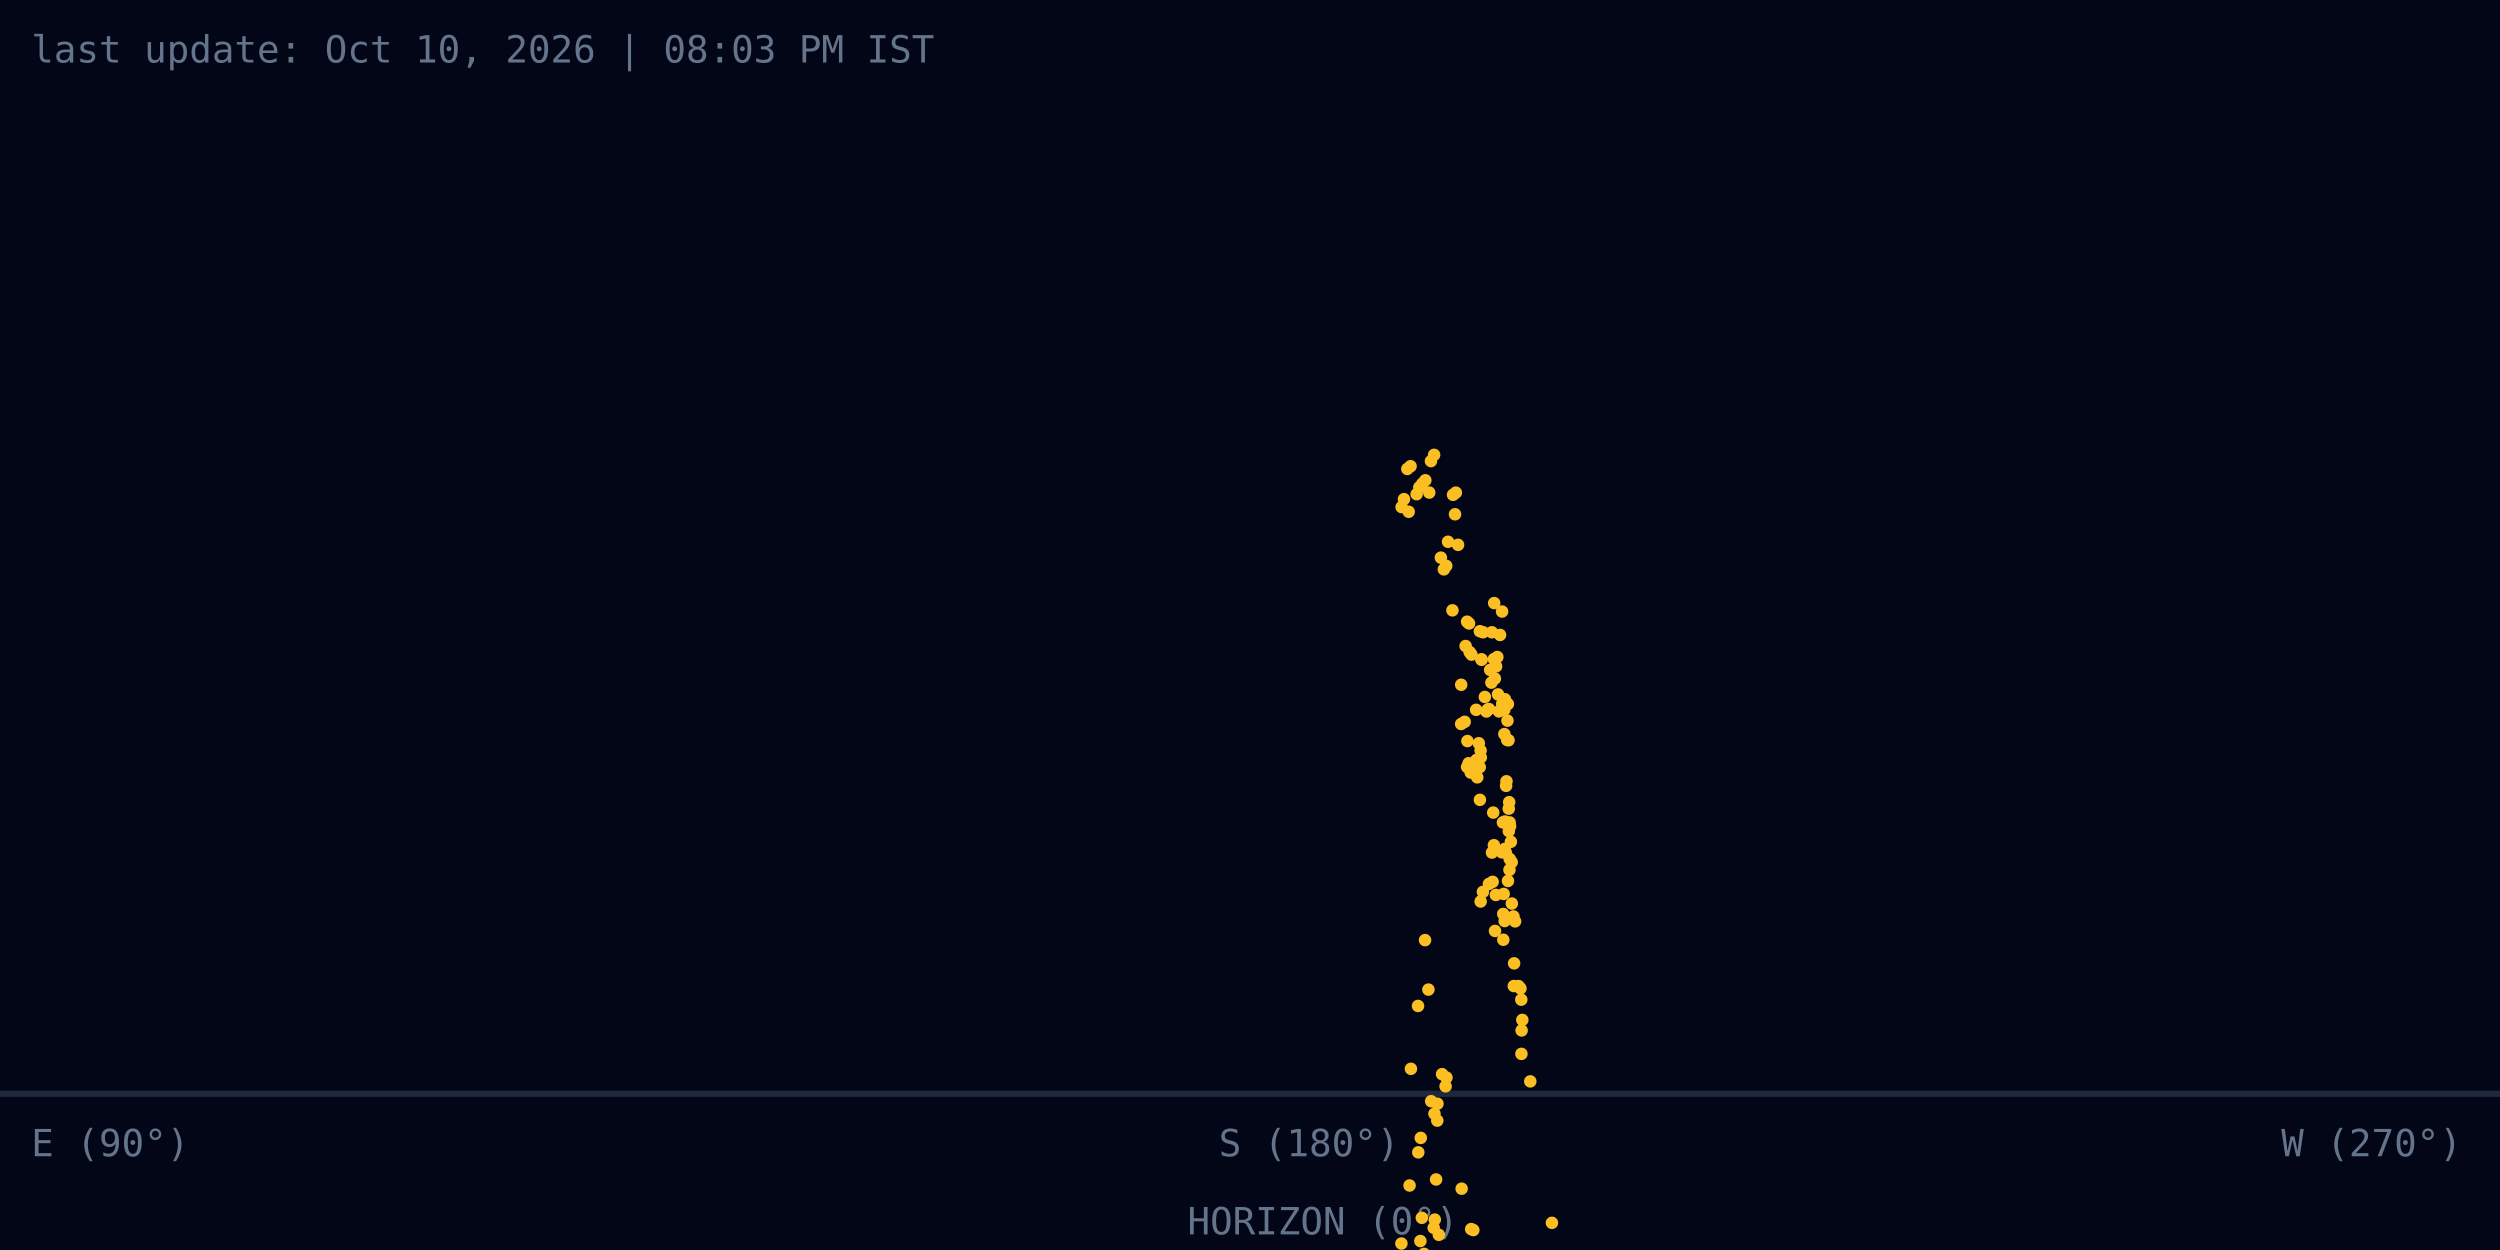
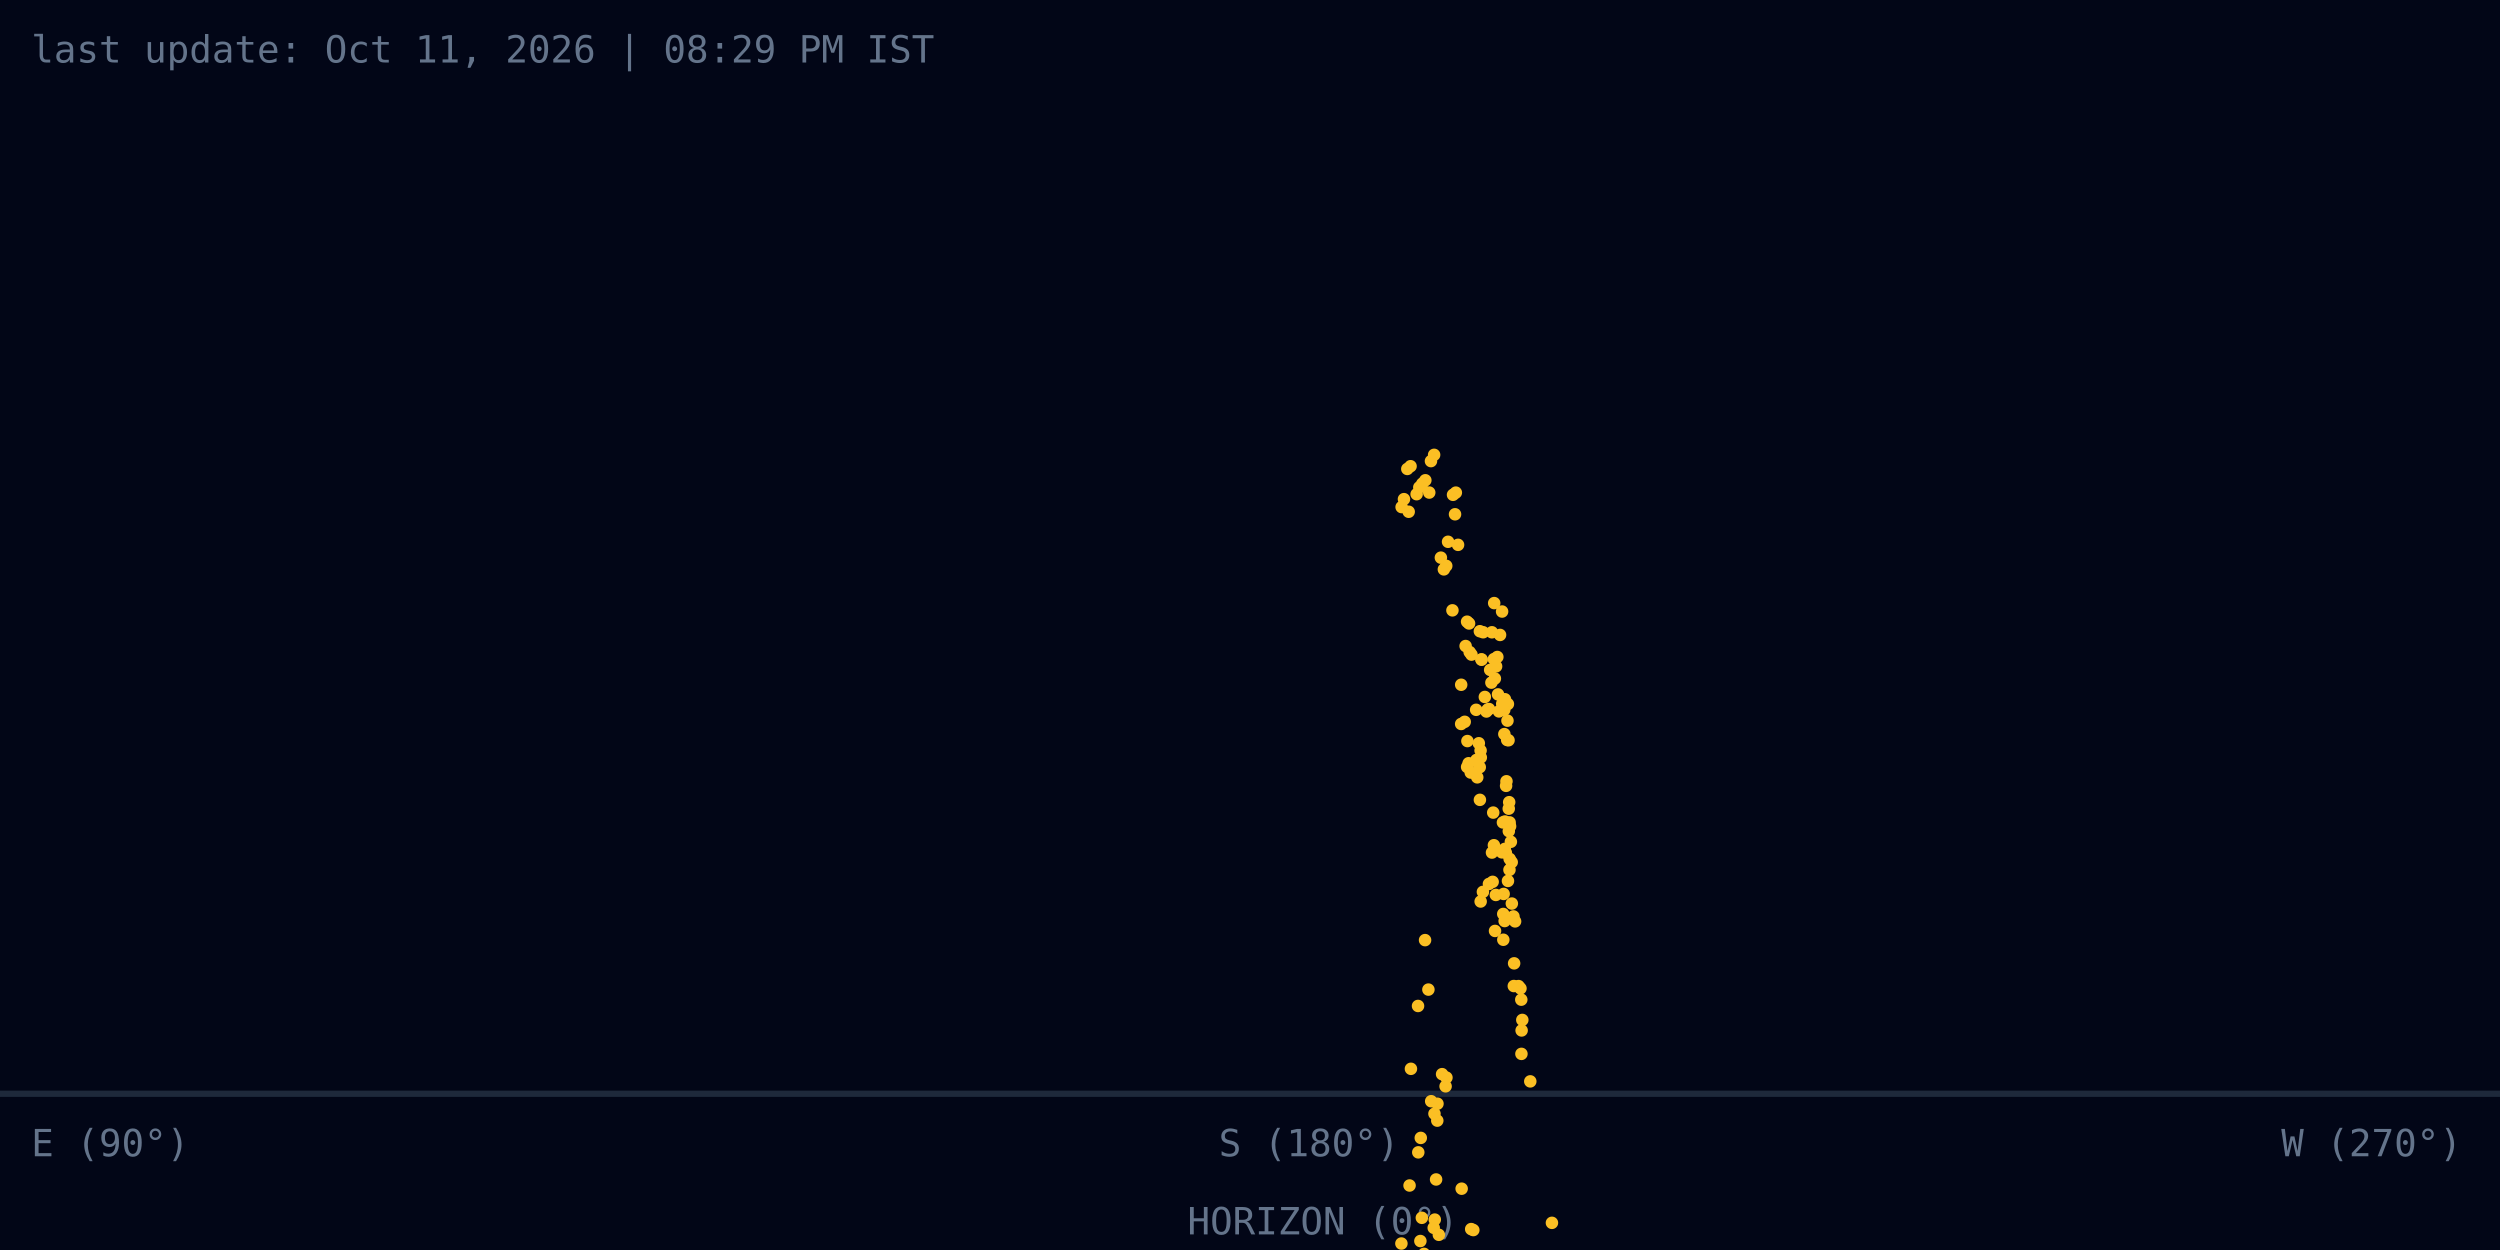
<svg xmlns="http://www.w3.org/2000/svg" width="800" height="400" viewBox="0 0 800 400">
  <rect width="800" height="400" fill="#020617" />
-   <text id="last-update" x="10" y="20" fill="#64748b" font-family="monospace">last update: Oct 10, 2026 | 08:03 PM IST</text>
+   <text id="last-update" x="10" y="20" fill="#64748b" font-family="monospace">last update: Oct 11, 2026 | 08:29 PM IST</text>
  <line x1="0" y1="350" x2="800" y2="350" stroke="#1e293b" stroke-width="2" />
  <text x="380" y="395" fill="#64748b" font-size="12" font-family="monospace">HORIZON (0°)</text>
  <text x="730" y="370" fill="#64748b" font-size="12" font-family="monospace">W (270°)</text>
  <text x="390" y="370" fill="#64748b" font-size="12" font-family="monospace">S (180°)</text>
  <text x="10" y="370" fill="#64748b" font-size="12" font-family="monospace">E (90°)</text>
  <g id="analemma-points">
    <circle cx=" 465.61" cy=" 164.57" r="2" fill="#fbbf24">
 </circle>
    <circle cx=" 467.57" cy=" 231.67" r="2" fill="#fbbf24">
 </circle>
    <circle cx=" 467.58" cy=" 219.12" r="2" fill="#fbbf24">
 </circle>
    <circle cx=" 468.71" cy=" 230.98" r="2" fill="#fbbf24">
 </circle>
    <circle cx=" 469.57" cy=" 237.14" r="2" fill="#fbbf24">
 </circle>
    <circle cx=" 469.00" cy=" 206.73" r="2" fill="#fbbf24">
 </circle>
    <circle cx=" 469.47" cy=" 198.94" r="2" fill="#fbbf24">
 </circle>
    <circle cx=" 470.10" cy=" 199.51" r="2" fill="#fbbf24">
 </circle>
    <circle cx=" 474.53" cy=" 285.41" r="2" fill="#fbbf24">
 </circle>
    <circle cx=" 472.47" cy=" 243.18" r="2" fill="#fbbf24">
 </circle>
    <circle cx=" 473.57" cy=" 255.95" r="2" fill="#fbbf24">
 </circle>
    <circle cx=" 473.22" cy=" 237.84" r="2" fill="#fbbf24">
 </circle>
    <circle cx=" 473.79" cy=" 240.17" r="2" fill="#fbbf24">
 </circle>
    <circle cx=" 473.56" cy=" 201.99" r="2" fill="#fbbf24">
 </circle>
    <circle cx=" 474.09" cy=" 210.99" r="2" fill="#fbbf24">
 </circle>
    <circle cx=" 478.41" cy=" 297.90" r="2" fill="#fbbf24">
 </circle>
    <circle cx=" 477.65" cy=" 282.19" r="2" fill="#fbbf24">
 </circle>
    <circle cx=" 477.44" cy=" 272.82" r="2" fill="#fbbf24">
 </circle>
    <circle cx=" 478.67" cy=" 286.38" r="2" fill="#fbbf24">
 </circle>
    <circle cx=" 478.05" cy=" 270.47" r="2" fill="#fbbf24">
 </circle>
    <circle cx=" 476.85" cy=" 214.37" r="2" fill="#fbbf24">
 </circle>
    <circle cx=" 477.25" cy=" 218.44" r="2" fill="#fbbf24">
 </circle>
    <circle cx=" 481.06" cy=" 300.72" r="2" fill="#fbbf24">
 </circle>
    <circle cx=" 481.04" cy=" 292.47" r="2" fill="#fbbf24">
 </circle>
    <circle cx=" 481.49" cy=" 294.73" r="2" fill="#fbbf24">
 </circle>
    <circle cx=" 481.17" cy=" 286.06" r="2" fill="#fbbf24">
 </circle>
    <circle cx=" 479.37" cy=" 222.21" r="2" fill="#fbbf24">
 </circle>
    <circle cx=" 479.67" cy=" 227.65" r="2" fill="#fbbf24">
 </circle>
    <circle cx=" 498.29" cy=" 411.31" r="2" fill="#fbbf24">
 </circle>
    <circle cx=" 498.34" cy=" 411.53" r="2" fill="#fbbf24">
 </circle>
    <circle cx=" 484.42" cy=" 315.53" r="2" fill="#fbbf24">
 </circle>
    <circle cx=" 486.86" cy=" 337.24" r="2" fill="#fbbf24">
 </circle>
    <circle cx=" 481.87" cy=" 272.88" r="2" fill="#fbbf24">
 </circle>
    <circle cx=" 482.55" cy=" 281.90" r="2" fill="#fbbf24">
 </circle>
    <circle cx=" 481.19" cy=" 226.61" r="2" fill="#fbbf24">
 </circle>
    <circle cx=" 481.39" cy=" 234.91" r="2" fill="#fbbf24">
 </circle>
    <circle cx=" 486.92" cy=" 329.74" r="2" fill="#fbbf24">
 </circle>
    <circle cx=" 483.03" cy=" 278.36" r="2" fill="#fbbf24">
 </circle>
    <circle cx=" 483.79" cy=" 289.14" r="2" fill="#fbbf24">
 </circle>
    <circle cx=" 485.93" cy=" 315.55" r="2" fill="#fbbf24">
 </circle>
    <circle cx=" 484.30" cy=" 293.26" r="2" fill="#fbbf24">
 </circle>
    <circle cx=" 482.30" cy=" 236.80" r="2" fill="#fbbf24">
 </circle>
    <circle cx=" 482.80" cy=" 258.78" r="2" fill="#fbbf24">
 </circle>
    <circle cx=" 501.22" cy=" 413.90" r="2" fill="#fbbf24">
 </circle>
    <circle cx=" 489.69" cy=" 346.04" r="2" fill="#fbbf24">
 </circle>
    <circle cx=" 486.81" cy=" 319.89" r="2" fill="#fbbf24">
 </circle>
    <circle cx=" 484.83" cy=" 294.84" r="2" fill="#fbbf24">
 </circle>
    <circle cx=" 486.55" cy=" 316.29" r="2" fill="#fbbf24">
 </circle>
    <circle cx=" 482.73" cy=" 236.88" r="2" fill="#fbbf24">
 </circle>
    <circle cx=" 483.48" cy=" 269.37" r="2" fill="#fbbf24">
 </circle>
    <circle cx=" 496.62" cy=" 391.31" r="2" fill="#fbbf24">
 </circle>
    <circle cx=" 483.75" cy=" 275.90" r="2" fill="#fbbf24">
 </circle>
    <circle cx=" 483.23" cy=" 264.40" r="2" fill="#fbbf24">
 </circle>
    <circle cx=" 482.94" cy=" 256.70" r="2" fill="#fbbf24">
 </circle>
    <circle cx=" 483.08" cy=" 263.17" r="2" fill="#fbbf24">
 </circle>
    <circle cx=" 482.53" cy=" 225.29" r="2" fill="#fbbf24">
 </circle>
    <circle cx=" 482.39" cy=" 230.61" r="2" fill="#fbbf24">
 </circle>
    <circle cx=" 487.14" cy=" 326.38" r="2" fill="#fbbf24">
 </circle>
    <circle cx=" 482.82" cy=" 265.96" r="2" fill="#fbbf24">
 </circle>
    <circle cx=" 483.09" cy=" 274.84" r="2" fill="#fbbf24">
 </circle>
    <circle cx=" 482.07" cy=" 250.01" r="2" fill="#fbbf24">
 </circle>
    <circle cx=" 481.95" cy=" 251.47" r="2" fill="#fbbf24">
 </circle>
    <circle cx=" 481.58" cy=" 223.76" r="2" fill="#fbbf24">
 </circle>
    <circle cx=" 481.36" cy=" 227.15" r="2" fill="#fbbf24">
 </circle>
    <circle cx=" 484.52" cy=" 308.27" r="2" fill="#fbbf24">
 </circle>
    <circle cx=" 481.59" cy=" 262.88" r="2" fill="#fbbf24">
 </circle>
    <circle cx=" 480.71" cy=" 225.23" r="2" fill="#fbbf24">
 </circle>
    <circle cx=" 481.54" cy=" 271.65" r="2" fill="#fbbf24">
 </circle>
    <circle cx=" 480.94" cy=" 263.18" r="2" fill="#fbbf24">
 </circle>
    <circle cx=" 480.67" cy=" 195.69" r="2" fill="#fbbf24">
 </circle>
    <circle cx=" 480.02" cy=" 203.18" r="2" fill="#fbbf24">
 </circle>
    <circle cx=" 480.62" cy=" 272.75" r="2" fill="#fbbf24">
 </circle>
    <circle cx=" 479.15" cy=" 210.24" r="2" fill="#fbbf24">
 </circle>
    <circle cx=" 478.75" cy=" 213.23" r="2" fill="#fbbf24">
 </circle>
    <circle cx=" 478.36" cy=" 217.14" r="2" fill="#fbbf24">
 </circle>
    <circle cx=" 478.05" cy=" 210.91" r="2" fill="#fbbf24">
 </circle>
    <circle cx=" 478.14" cy=" 192.99" r="2" fill="#fbbf24">
 </circle>
    <circle cx=" 477.41" cy=" 202.33" r="2" fill="#fbbf24">
 </circle>
    <circle cx=" 477.83" cy=" 260.03" r="2" fill="#fbbf24">
 </circle>
    <circle cx=" 476.48" cy=" 226.89" r="2" fill="#fbbf24">
 </circle>
    <circle cx=" 476.07" cy=" 227.06" r="2" fill="#fbbf24">
 </circle>
    <circle cx=" 475.66" cy=" 227.68" r="2" fill="#fbbf24">
 </circle>
    <circle cx=" 475.15" cy=" 223.03" r="2" fill="#fbbf24">
 </circle>
    <circle cx=" 474.61" cy=" 202.32" r="2" fill="#fbbf24">
 </circle>
    <circle cx=" 474.09" cy=" 211.11" r="2" fill="#fbbf24">
 </circle>
    <circle cx=" 476.46" cy=" 282.87" r="2" fill="#fbbf24">
 </circle>
    <circle cx=" 473.86" cy=" 242.39" r="2" fill="#fbbf24">
 </circle>
    <circle cx=" 473.52" cy=" 245.50" r="2" fill="#fbbf24">
 </circle>
    <circle cx=" 472.37" cy=" 227.14" r="2" fill="#fbbf24">
 </circle>
    <circle cx=" 472.72" cy=" 248.75" r="2" fill="#fbbf24">
 </circle>
    <circle cx=" 470.88" cy=" 209.48" r="2" fill="#fbbf24">
 </circle>
    <circle cx=" 470.29" cy=" 208.66" r="2" fill="#fbbf24">
 </circle>
    <circle cx=" 473.81" cy=" 288.48" r="2" fill="#fbbf24">
 </circle>
    <circle cx=" 470.64" cy=" 247.22" r="2" fill="#fbbf24">
 </circle>
    <circle cx=" 469.96" cy=" 244.24" r="2" fill="#fbbf24">
 </circle>
    <circle cx=" 469.48" cy=" 245.43" r="2" fill="#fbbf24">
 </circle>
    <circle cx=" 466.58" cy=" 174.35" r="2" fill="#fbbf24">
 </circle>
    <circle cx=" 465.87" cy=" 157.64" r="2" fill="#fbbf24">
 </circle>
    <circle cx=" 464.97" cy=" 158.34" r="2" fill="#fbbf24">
 </circle>
    <circle cx=" 464.78" cy=" 195.31" r="2" fill="#fbbf24">
 </circle>
    <circle cx=" 463.38" cy=" 173.37" r="2" fill="#fbbf24">
 </circle>
    <circle cx=" 462.80" cy=" 181.08" r="2" fill="#fbbf24">
 </circle>
    <circle cx=" 462.04" cy=" 182.20" r="2" fill="#fbbf24">
 </circle>
    <circle cx=" 461.08" cy=" 178.45" r="2" fill="#fbbf24">
 </circle>
    <circle cx=" 458.92" cy=" 145.55" r="2" fill="#fbbf24">
 </circle>
    <circle cx=" 457.91" cy=" 147.55" r="2" fill="#fbbf24">
 </circle>
    <circle cx=" 457.36" cy=" 157.62" r="2" fill="#fbbf24">
 </circle>
    <circle cx=" 456.11" cy=" 153.69" r="2" fill="#fbbf24">
 </circle>
    <circle cx=" 455.13" cy=" 154.77" r="2" fill="#fbbf24">
 </circle>
    <circle cx=" 454.18" cy=" 155.94" r="2" fill="#fbbf24">
 </circle>
    <circle cx=" 453.32" cy=" 158.14" r="2" fill="#fbbf24">
 </circle>
    <circle cx=" 451.38" cy=" 149.19" r="2" fill="#fbbf24">
 </circle>
    <circle cx=" 450.34" cy=" 150.06" r="2" fill="#fbbf24">
 </circle>
    <circle cx=" 450.78" cy=" 163.76" r="2" fill="#fbbf24">
 </circle>
    <circle cx=" 449.27" cy=" 159.73" r="2" fill="#fbbf24">
 </circle>
    <circle cx=" 448.52" cy=" 162.26" r="2" fill="#fbbf24">
 </circle>
    <circle cx=" 20.26" cy=" 571.97" r="2" fill="#fbbf24">
 </circle>
    <circle cx=" 74.33" cy=" 546.37" r="2" fill="#fbbf24">
 </circle>
    <circle cx=" 471.46" cy=" 393.62" r="2" fill="#fbbf24">
 </circle>
    <circle cx=" 470.78" cy=" 393.31" r="2" fill="#fbbf24">
 </circle>
    <circle cx=" 495.37" cy=" 503.27" r="2" fill="#fbbf24">
 </circle>
    <circle cx=" 467.73" cy=" 380.38" r="2" fill="#fbbf24">
 </circle>
    <circle cx=" 462.86" cy=" 344.83" r="2" fill="#fbbf24">
 </circle>
    <circle cx=" 462.59" cy=" 347.62" r="2" fill="#fbbf24">
 </circle>
    <circle cx=" 461.47" cy=" 343.73" r="2" fill="#fbbf24">
 </circle>
    <circle cx=" 456.02" cy=" 300.84" r="2" fill="#fbbf24">
 </circle>
    <circle cx=" 457.09" cy=" 316.67" r="2" fill="#fbbf24">
 </circle>
    <circle cx=" 469.47" cy=" 420.03" r="2" fill="#fbbf24">
 </circle>
    <circle cx=" 459.99" cy=" 353.19" r="2" fill="#fbbf24">
 </circle>
    <circle cx=" 459.93" cy=" 358.60" r="2" fill="#fbbf24">
 </circle>
    <circle cx=" 459.03" cy=" 356.39" r="2" fill="#fbbf24">
 </circle>
    <circle cx=" 457.98" cy=" 352.39" r="2" fill="#fbbf24">
 </circle>
    <circle cx=" 453.77" cy=" 321.91" r="2" fill="#fbbf24">
 </circle>
    <circle cx=" 459.55" cy=" 377.43" r="2" fill="#fbbf24">
 </circle>
    <circle cx=" 471.53" cy=" 461.85" r="2" fill="#fbbf24">
 </circle>
    <circle cx=" 460.43" cy=" 395.14" r="2" fill="#fbbf24">
 </circle>
    <circle cx=" 459.13" cy=" 390.27" r="2" fill="#fbbf24">
 </circle>
    <circle cx=" 458.79" cy=" 392.90" r="2" fill="#fbbf24">
 </circle>
    <circle cx=" 454.65" cy=" 364.13" r="2" fill="#fbbf24">
 </circle>
    <circle cx=" 451.50" cy=" 342.02" r="2" fill="#fbbf24">
 </circle>
    <circle cx=" 453.85" cy=" 368.75" r="2" fill="#fbbf24">
 </circle>
    <circle cx=" 467.51" cy=" 471.07" r="2" fill="#fbbf24">
 </circle>
    <circle cx=" 454.99" cy=" 389.70" r="2" fill="#fbbf24">
 </circle>
    <circle cx=" 455.71" cy=" 401.24" r="2" fill="#fbbf24">
 </circle>
    <circle cx=" 454.52" cy=" 397.13" r="2" fill="#fbbf24">
 </circle>
    <circle cx=" 455.98" cy=" 414.56" r="2" fill="#fbbf24">
 </circle>
    <circle cx=" 451.06" cy=" 379.36" r="2" fill="#fbbf24">
 </circle>
    <circle cx=" 455.70" cy=" 423.59" r="2" fill="#fbbf24">
 </circle>
    <circle cx=" 482.79" cy=" 553.38" r="2" fill="#fbbf24">
 </circle>
    <circle cx=" 459.54" cy=" 468.02" r="2" fill="#fbbf24">
 </circle>
    <circle cx=" 462.80" cy=" 493.17" r="2" fill="#fbbf24">
 </circle>
    <circle cx=" 456.72" cy=" 459.61" r="2" fill="#fbbf24">
 </circle>
    <circle cx=" 448.45" cy=" 397.93" r="2" fill="#fbbf24">
 </circle>
    <circle cx=" 451.44" cy=" 429.90" r="2" fill="#fbbf24">
 </circle>
    <circle cx=" 483.33" cy=" 577.31" r="2" fill="#fbbf24">
 </circle>
    <circle cx=" 457.19" cy=" 485.98" r="2" fill="#fbbf24">
 </circle>
    <circle cx=" 458.77" cy=" 501.95" r="2" fill="#fbbf24">
 </circle>
    <circle cx=" 458.66" cy=" 507.06" r="2" fill="#fbbf24">
 </circle>
    <circle cx=" 455.29" cy=" 490.82" r="2" fill="#fbbf24">
 </circle>
    <circle cx=" 449.40" cy=" 450.08" r="2" fill="#fbbf24">
 </circle>
+     <circle cx=" 451.11" cy=" 471.34" r="2" fill="#fbbf24">
+  </circle>
  </g>
</svg>
